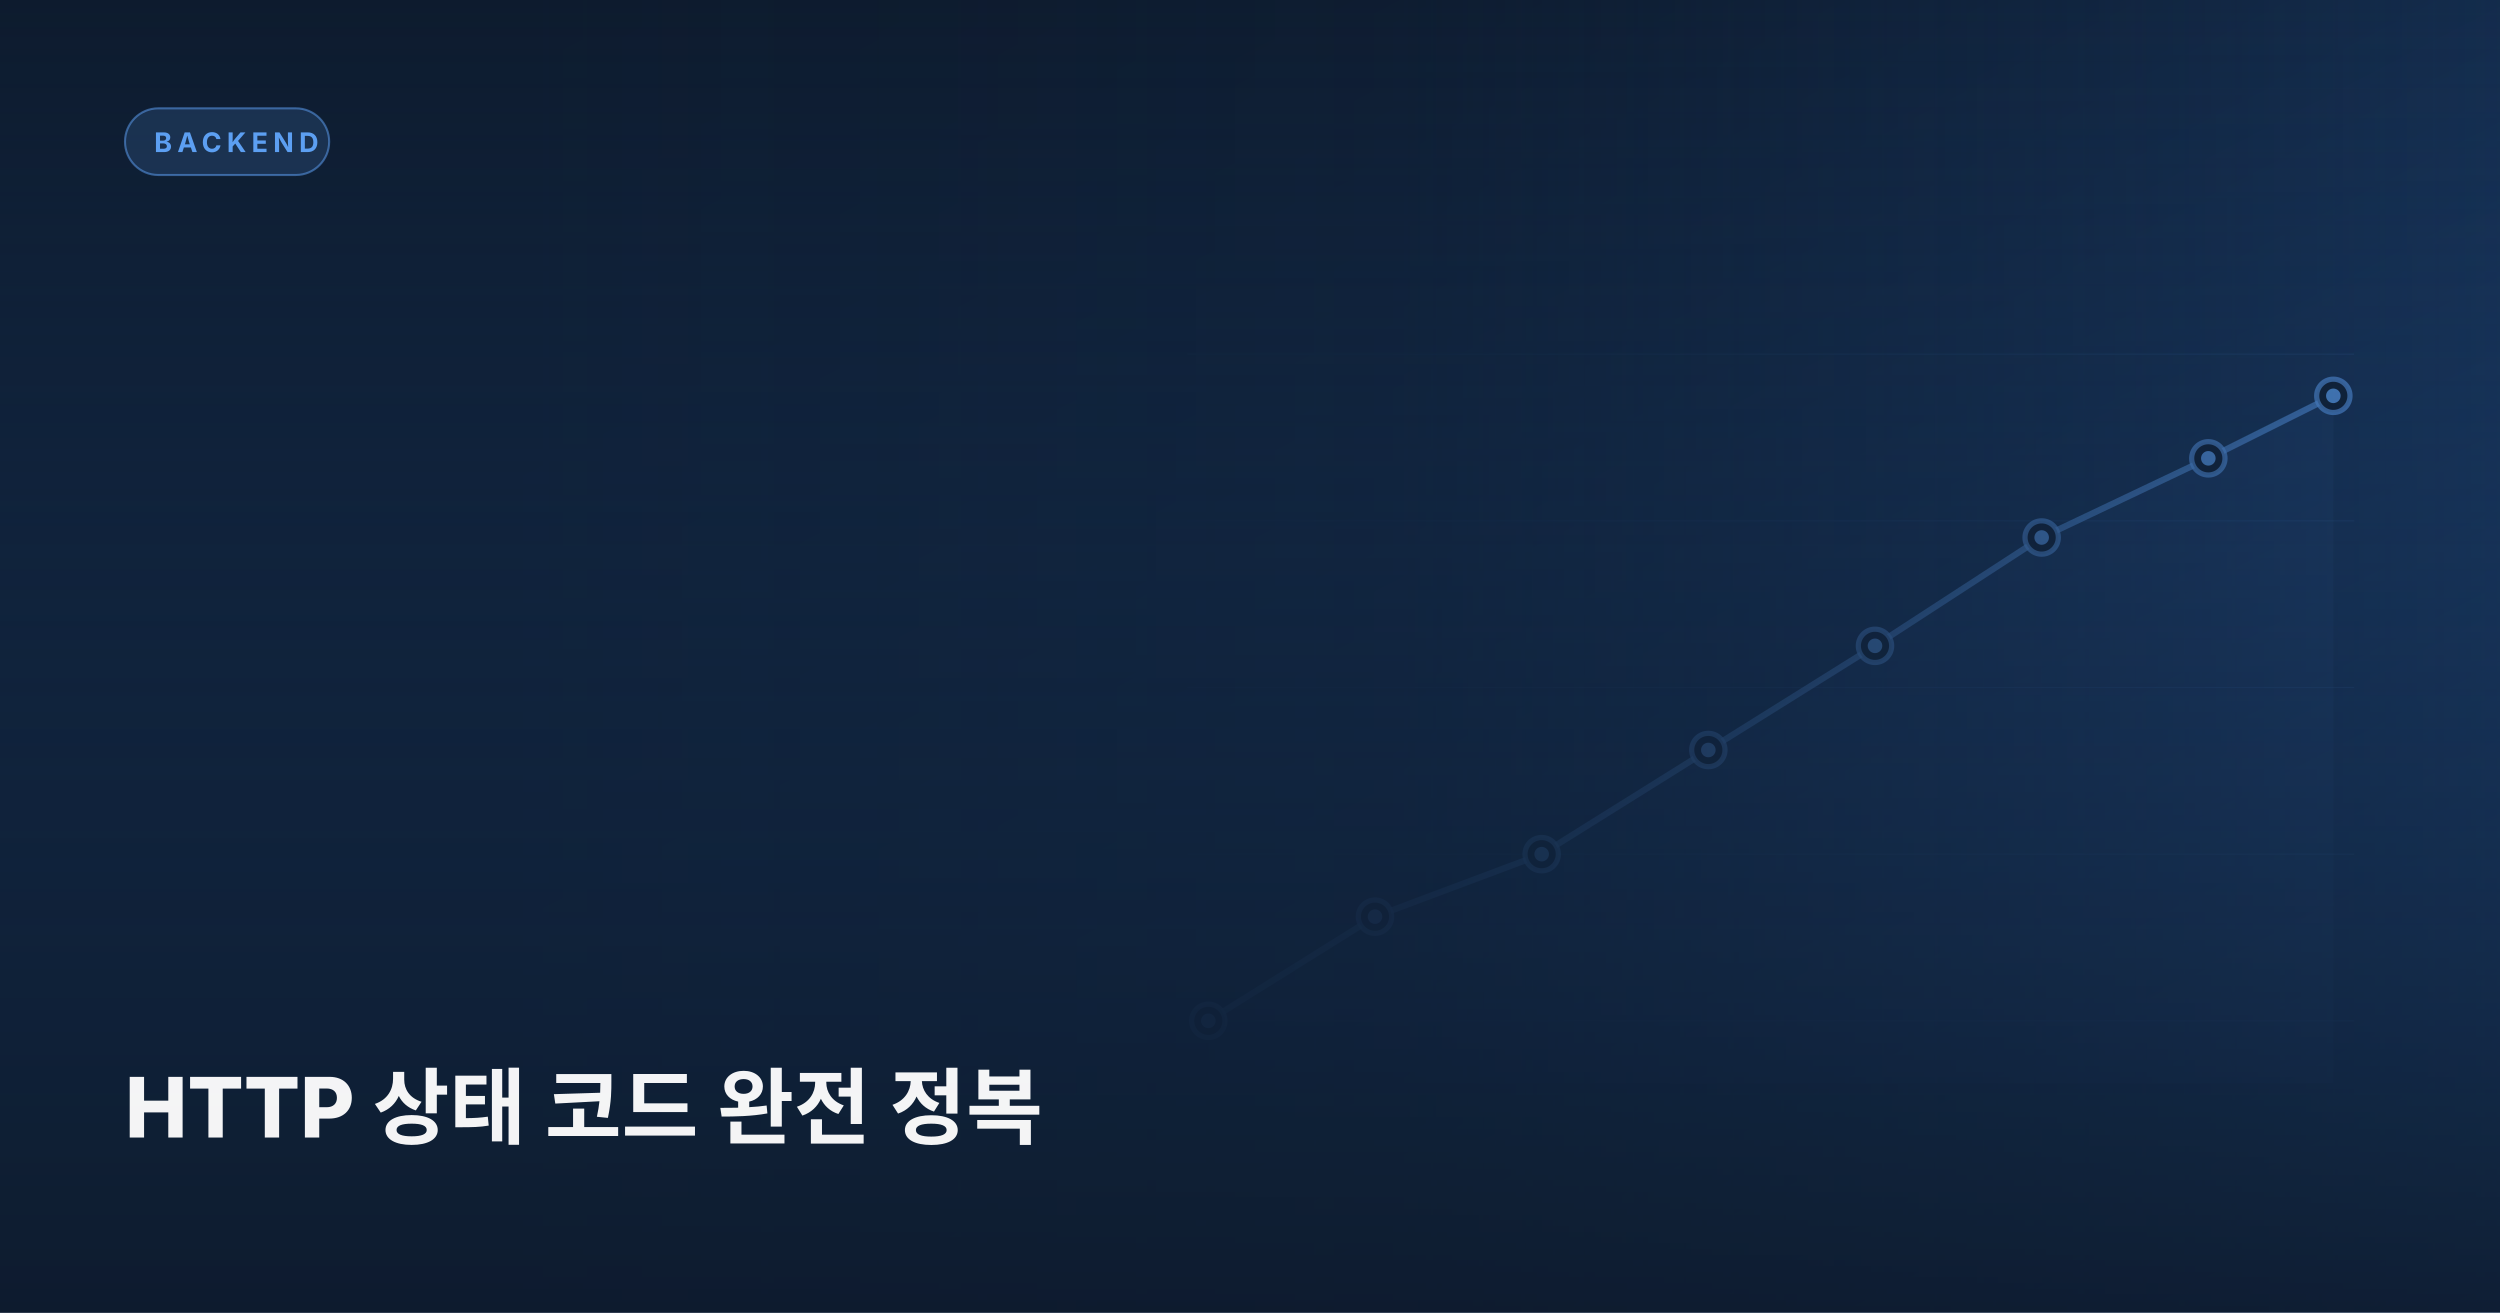
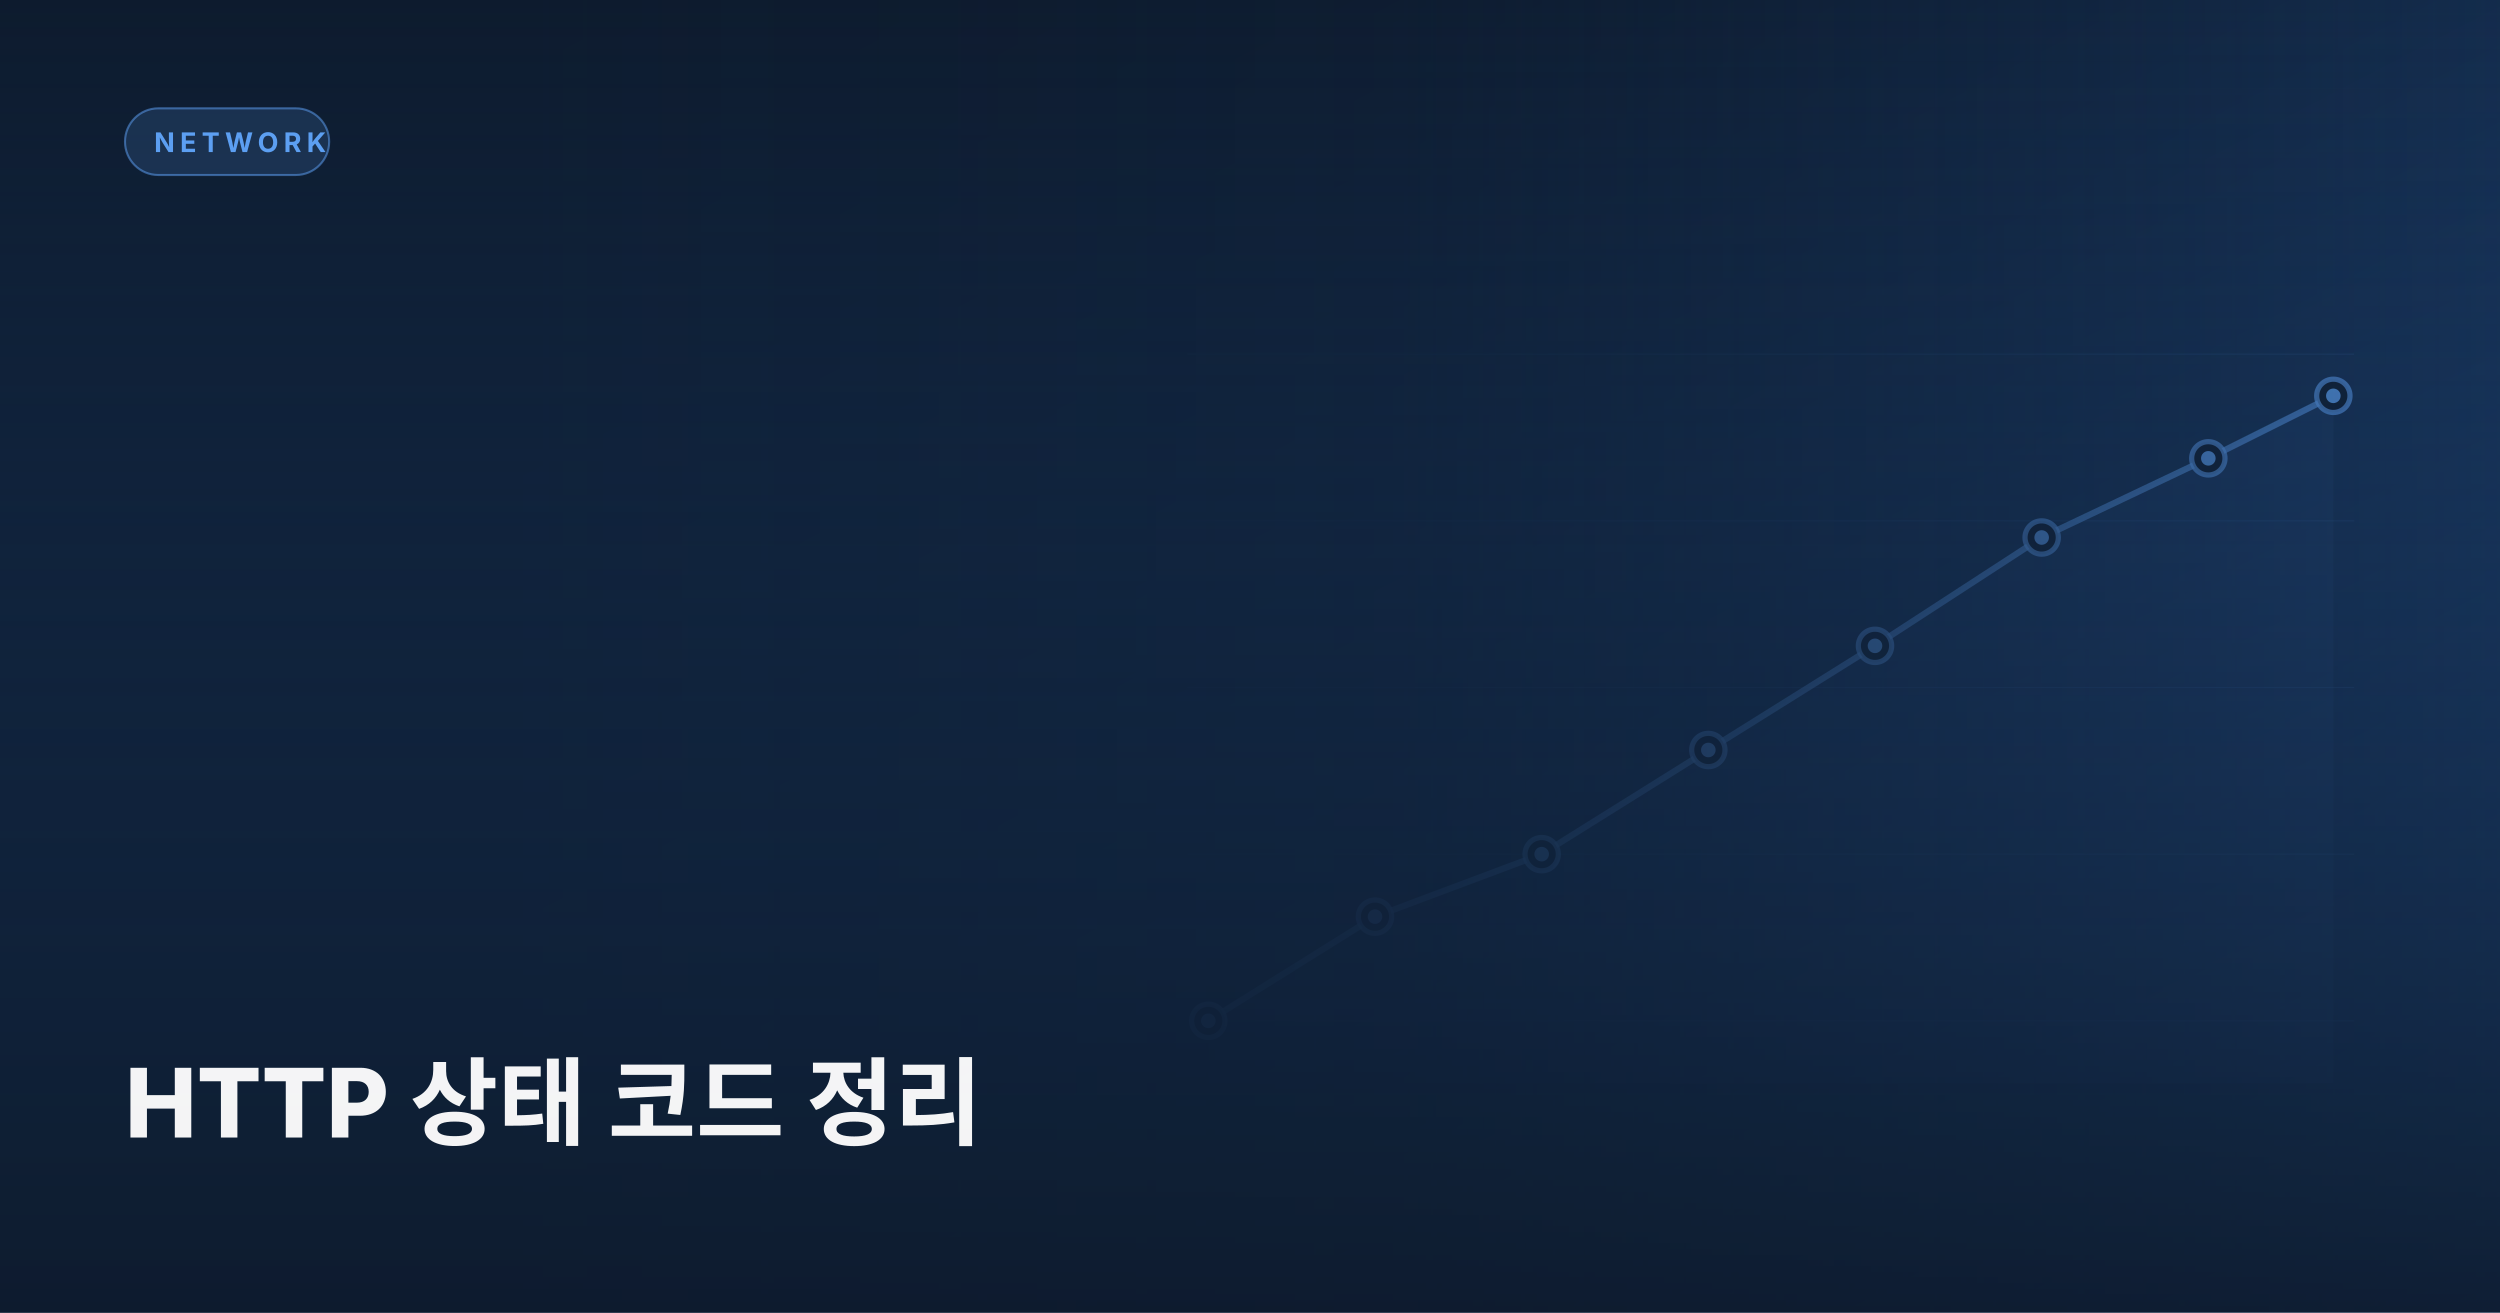
<svg xmlns="http://www.w3.org/2000/svg" width="1200" height="630" viewBox="0 0 1200 630">
  <defs>
    <linearGradient id="bg" x1="0%" y1="0%" x2="100%" y2="100%">
      <stop offset="0%" stop-color="#0d1b2e" />
      <stop offset="100%" stop-color="#1a3d6b" />
    </linearGradient>
    <linearGradient id="lf" x1="100%" y1="0%" x2="20%" y2="0%">
      <stop offset="0%" stop-color="#0d1b2e" stop-opacity="0" />
      <stop offset="55%" stop-color="#0d1b2e" stop-opacity="0.82" />
      <stop offset="100%" stop-color="#0d1b2e" stop-opacity="1" />
    </linearGradient>
    <linearGradient id="bf" x1="0%" y1="0%" x2="0%" y2="100%">
      <stop offset="0%" stop-color="#1a3d6b" stop-opacity="0" />
      <stop offset="100%" stop-color="#0d1b2e" stop-opacity="0.9" />
    </linearGradient>
  </defs>
  <rect width="1200" height="630" fill="url(#bg)" />
  <line x1="570" y1="490" x2="1130" y2="490" stroke="#60a5fa" stroke-width="0.5" stroke-opacity="0.12" />
  <line x1="570" y1="410" x2="1130" y2="410" stroke="#60a5fa" stroke-width="0.5" stroke-opacity="0.12" />
  <line x1="570" y1="330" x2="1130" y2="330" stroke="#60a5fa" stroke-width="0.5" stroke-opacity="0.12" />
  <line x1="570" y1="250" x2="1130" y2="250" stroke="#60a5fa" stroke-width="0.5" stroke-opacity="0.12" />
  <line x1="570" y1="170" x2="1130" y2="170" stroke="#60a5fa" stroke-width="0.5" stroke-opacity="0.12" />
  <polygon points="580,520 580,490 660,440 740,410 820,360 900,310 980,258 1060,220 1120,190 1120,520" fill="#60a5fa" fill-opacity="0.06" />
  <polyline points="580,490 660,440 740,410 820,360 900,310 980,258 1060,220 1120,190" fill="none" stroke="#60a5fa" stroke-width="3" stroke-linecap="round" stroke-linejoin="round" stroke-opacity="0.65" />
  <circle cx="580" cy="490" r="8" fill="#0d1b2e" stroke="#60a5fa" stroke-width="2.5" stroke-opacity="0.7" />
  <circle cx="580" cy="490" r="3.5" fill="#60a5fa" fill-opacity="0.9" />
  <circle cx="660" cy="440" r="8" fill="#0d1b2e" stroke="#60a5fa" stroke-width="2.5" stroke-opacity="0.7" />
  <circle cx="660" cy="440" r="3.5" fill="#60a5fa" fill-opacity="0.9" />
  <circle cx="740" cy="410" r="8" fill="#0d1b2e" stroke="#60a5fa" stroke-width="2.5" stroke-opacity="0.7" />
  <circle cx="740" cy="410" r="3.5" fill="#60a5fa" fill-opacity="0.9" />
  <circle cx="820" cy="360" r="8" fill="#0d1b2e" stroke="#60a5fa" stroke-width="2.5" stroke-opacity="0.7" />
  <circle cx="820" cy="360" r="3.5" fill="#60a5fa" fill-opacity="0.9" />
  <circle cx="900" cy="310" r="8" fill="#0d1b2e" stroke="#60a5fa" stroke-width="2.5" stroke-opacity="0.7" />
  <circle cx="900" cy="310" r="3.5" fill="#60a5fa" fill-opacity="0.9" />
  <circle cx="980" cy="258" r="8" fill="#0d1b2e" stroke="#60a5fa" stroke-width="2.5" stroke-opacity="0.7" />
  <circle cx="980" cy="258" r="3.5" fill="#60a5fa" fill-opacity="0.9" />
  <circle cx="1060" cy="220" r="8" fill="#0d1b2e" stroke="#60a5fa" stroke-width="2.5" stroke-opacity="0.7" />
  <circle cx="1060" cy="220" r="3.5" fill="#60a5fa" fill-opacity="0.9" />
  <circle cx="1120" cy="190" r="8" fill="#0d1b2e" stroke="#60a5fa" stroke-width="2.5" stroke-opacity="0.7" />
  <circle cx="1120" cy="190" r="3.5" fill="#60a5fa" fill-opacity="0.9" />
  <rect width="1200" height="630" fill="url(#lf)" />
  <rect width="1200" height="630" fill="url(#bf)" />
  <rect x="60" y="52" width="98" height="32" rx="16" fill="#60a5fa" fill-opacity="0.15" stroke="#60a5fa" stroke-width="1" stroke-opacity="0.5" />
-   <text x="74" y="73" font-family="system-ui,-apple-system,Segoe UI,sans-serif" font-size="13" font-weight="700" letter-spacing="2.5" fill="#60a5fa" fill-opacity="0.95">BACKEND</text>
-   <text x="60" y="546" font-family="system-ui,-apple-system,Segoe UI,sans-serif" font-size="40" font-weight="800" fill="white" fill-opacity="0.95">HTTP 상태 코드 완전 정복</text>
+   <text x="74" y="73" font-family="system-ui,-apple-system,Segoe UI,sans-serif" font-size="13" font-weight="700" letter-spacing="2.5" fill="#60a5fa" fill-opacity="0.95">NETWORK</text>
+   <text x="60" y="546" font-family="system-ui,-apple-system,Segoe UI,sans-serif" font-size="46" font-weight="800" fill="white" fill-opacity="0.95">HTTP 상태 코드 정리</text>
</svg>
